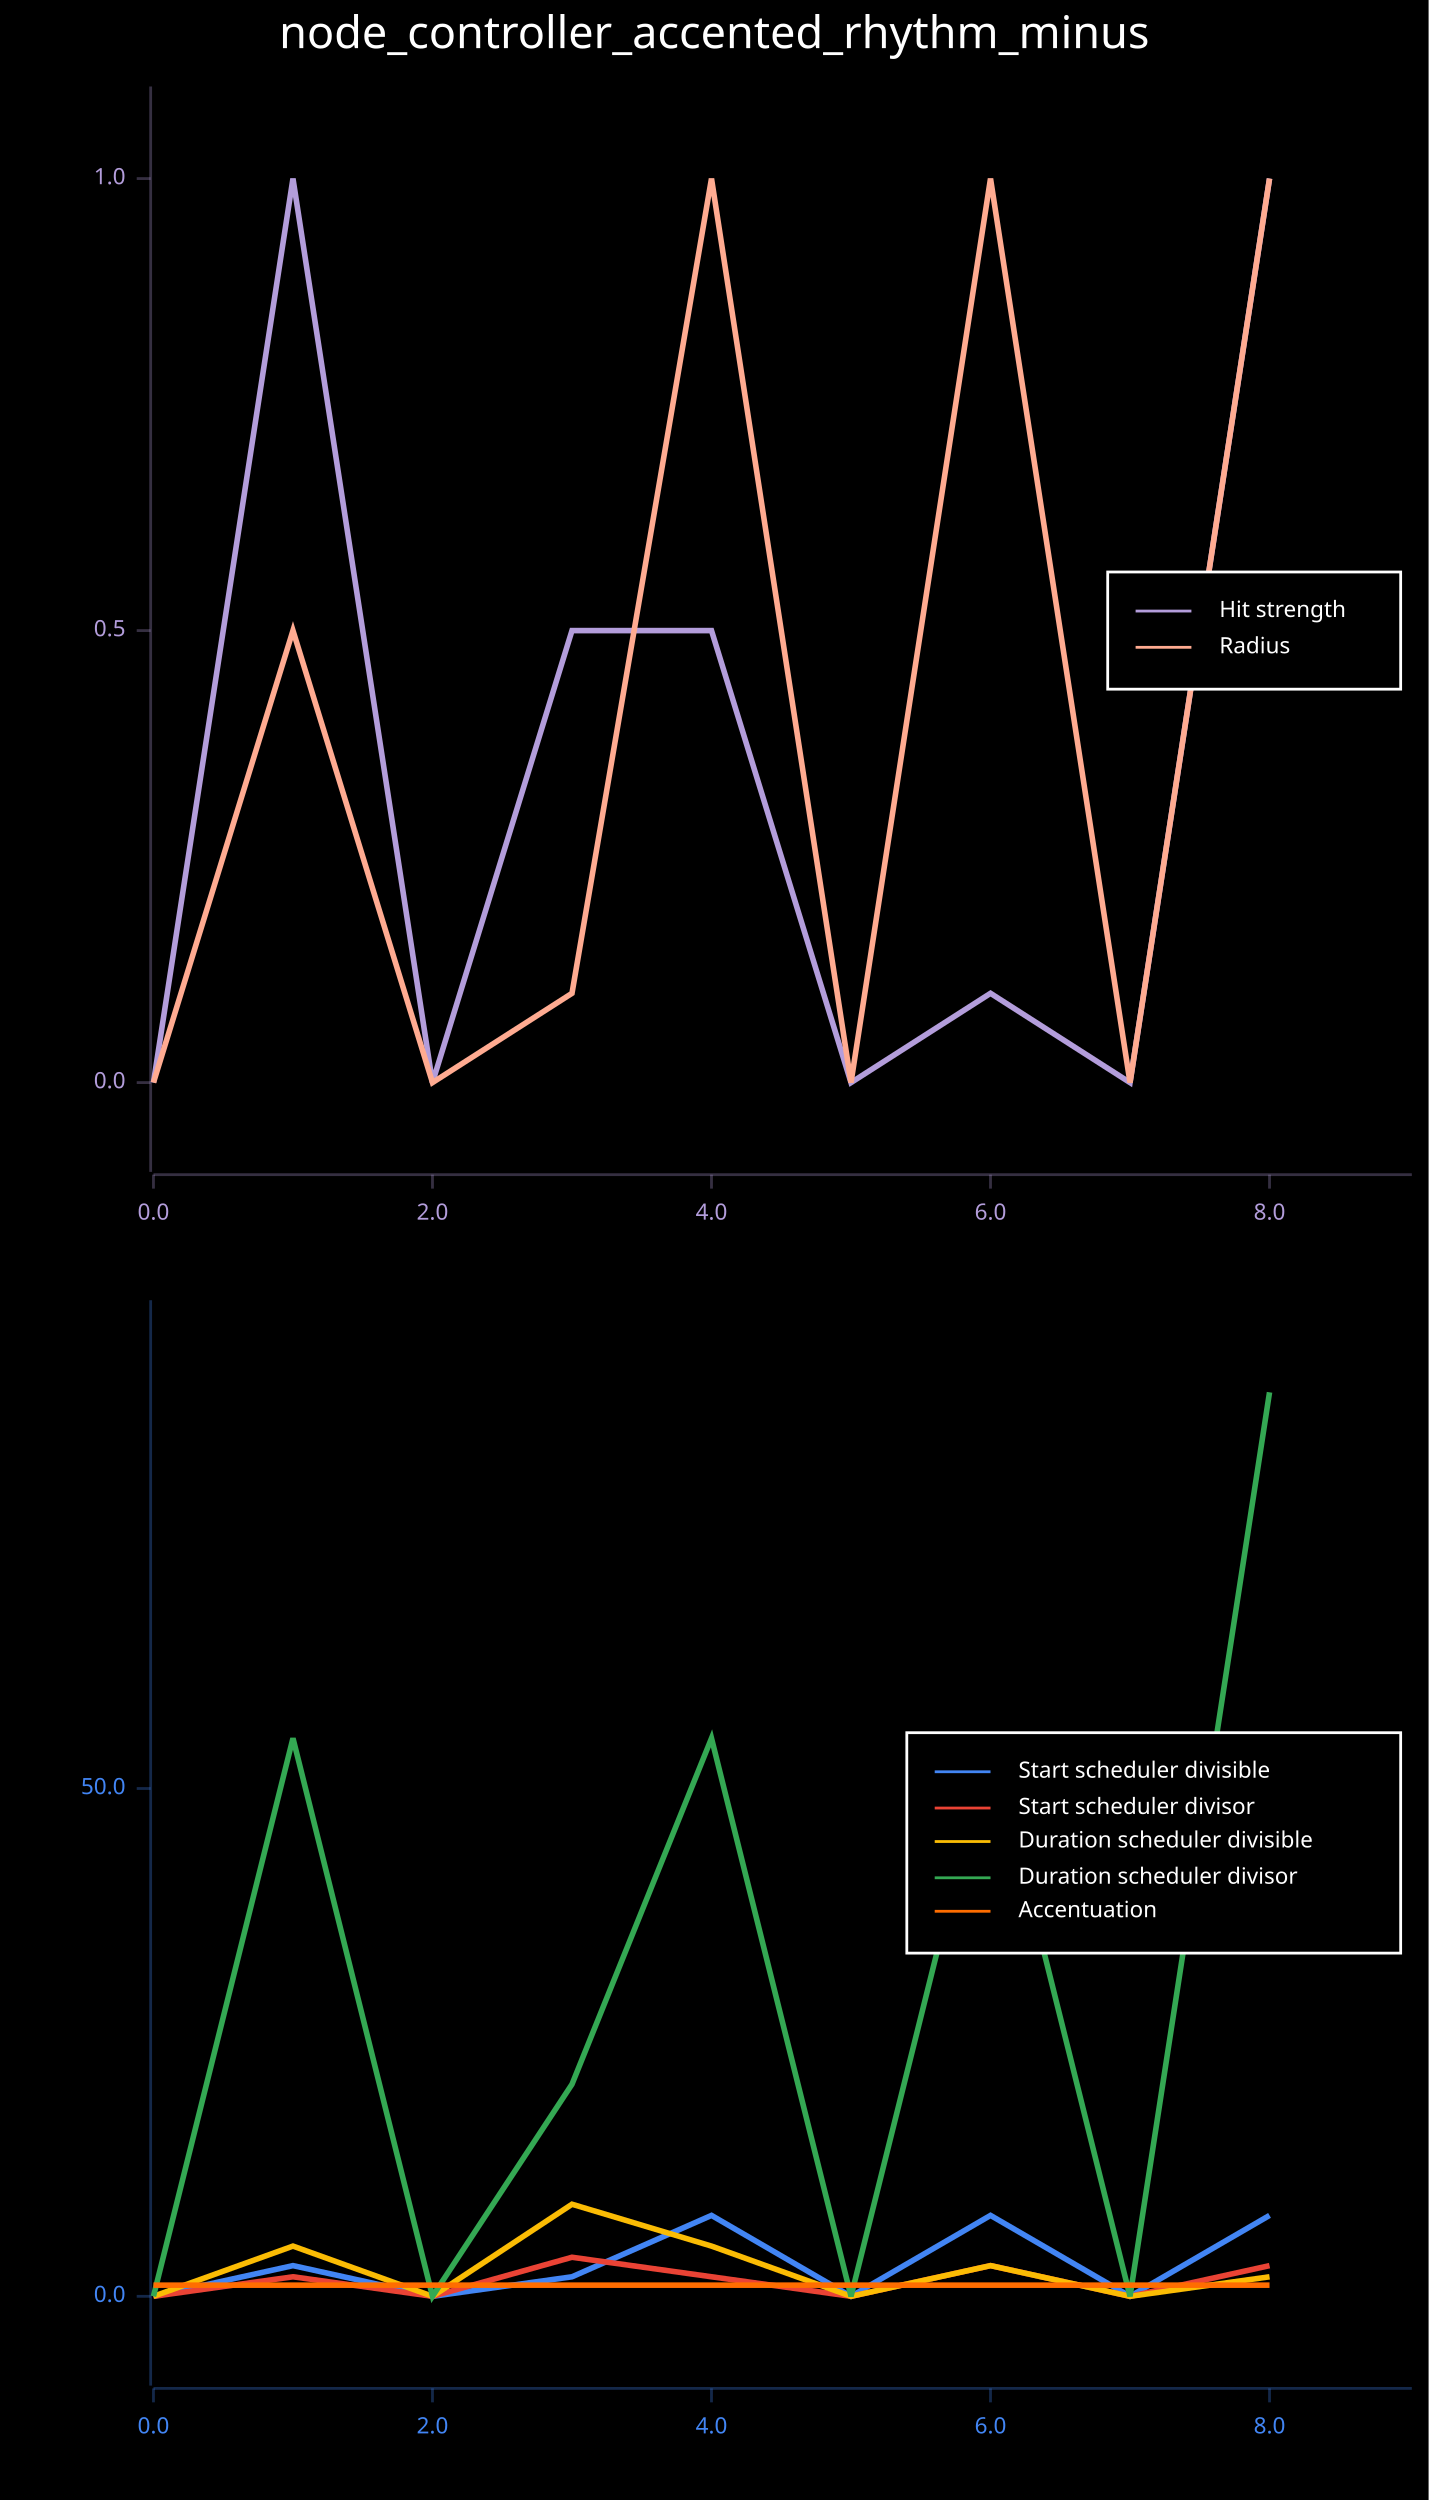
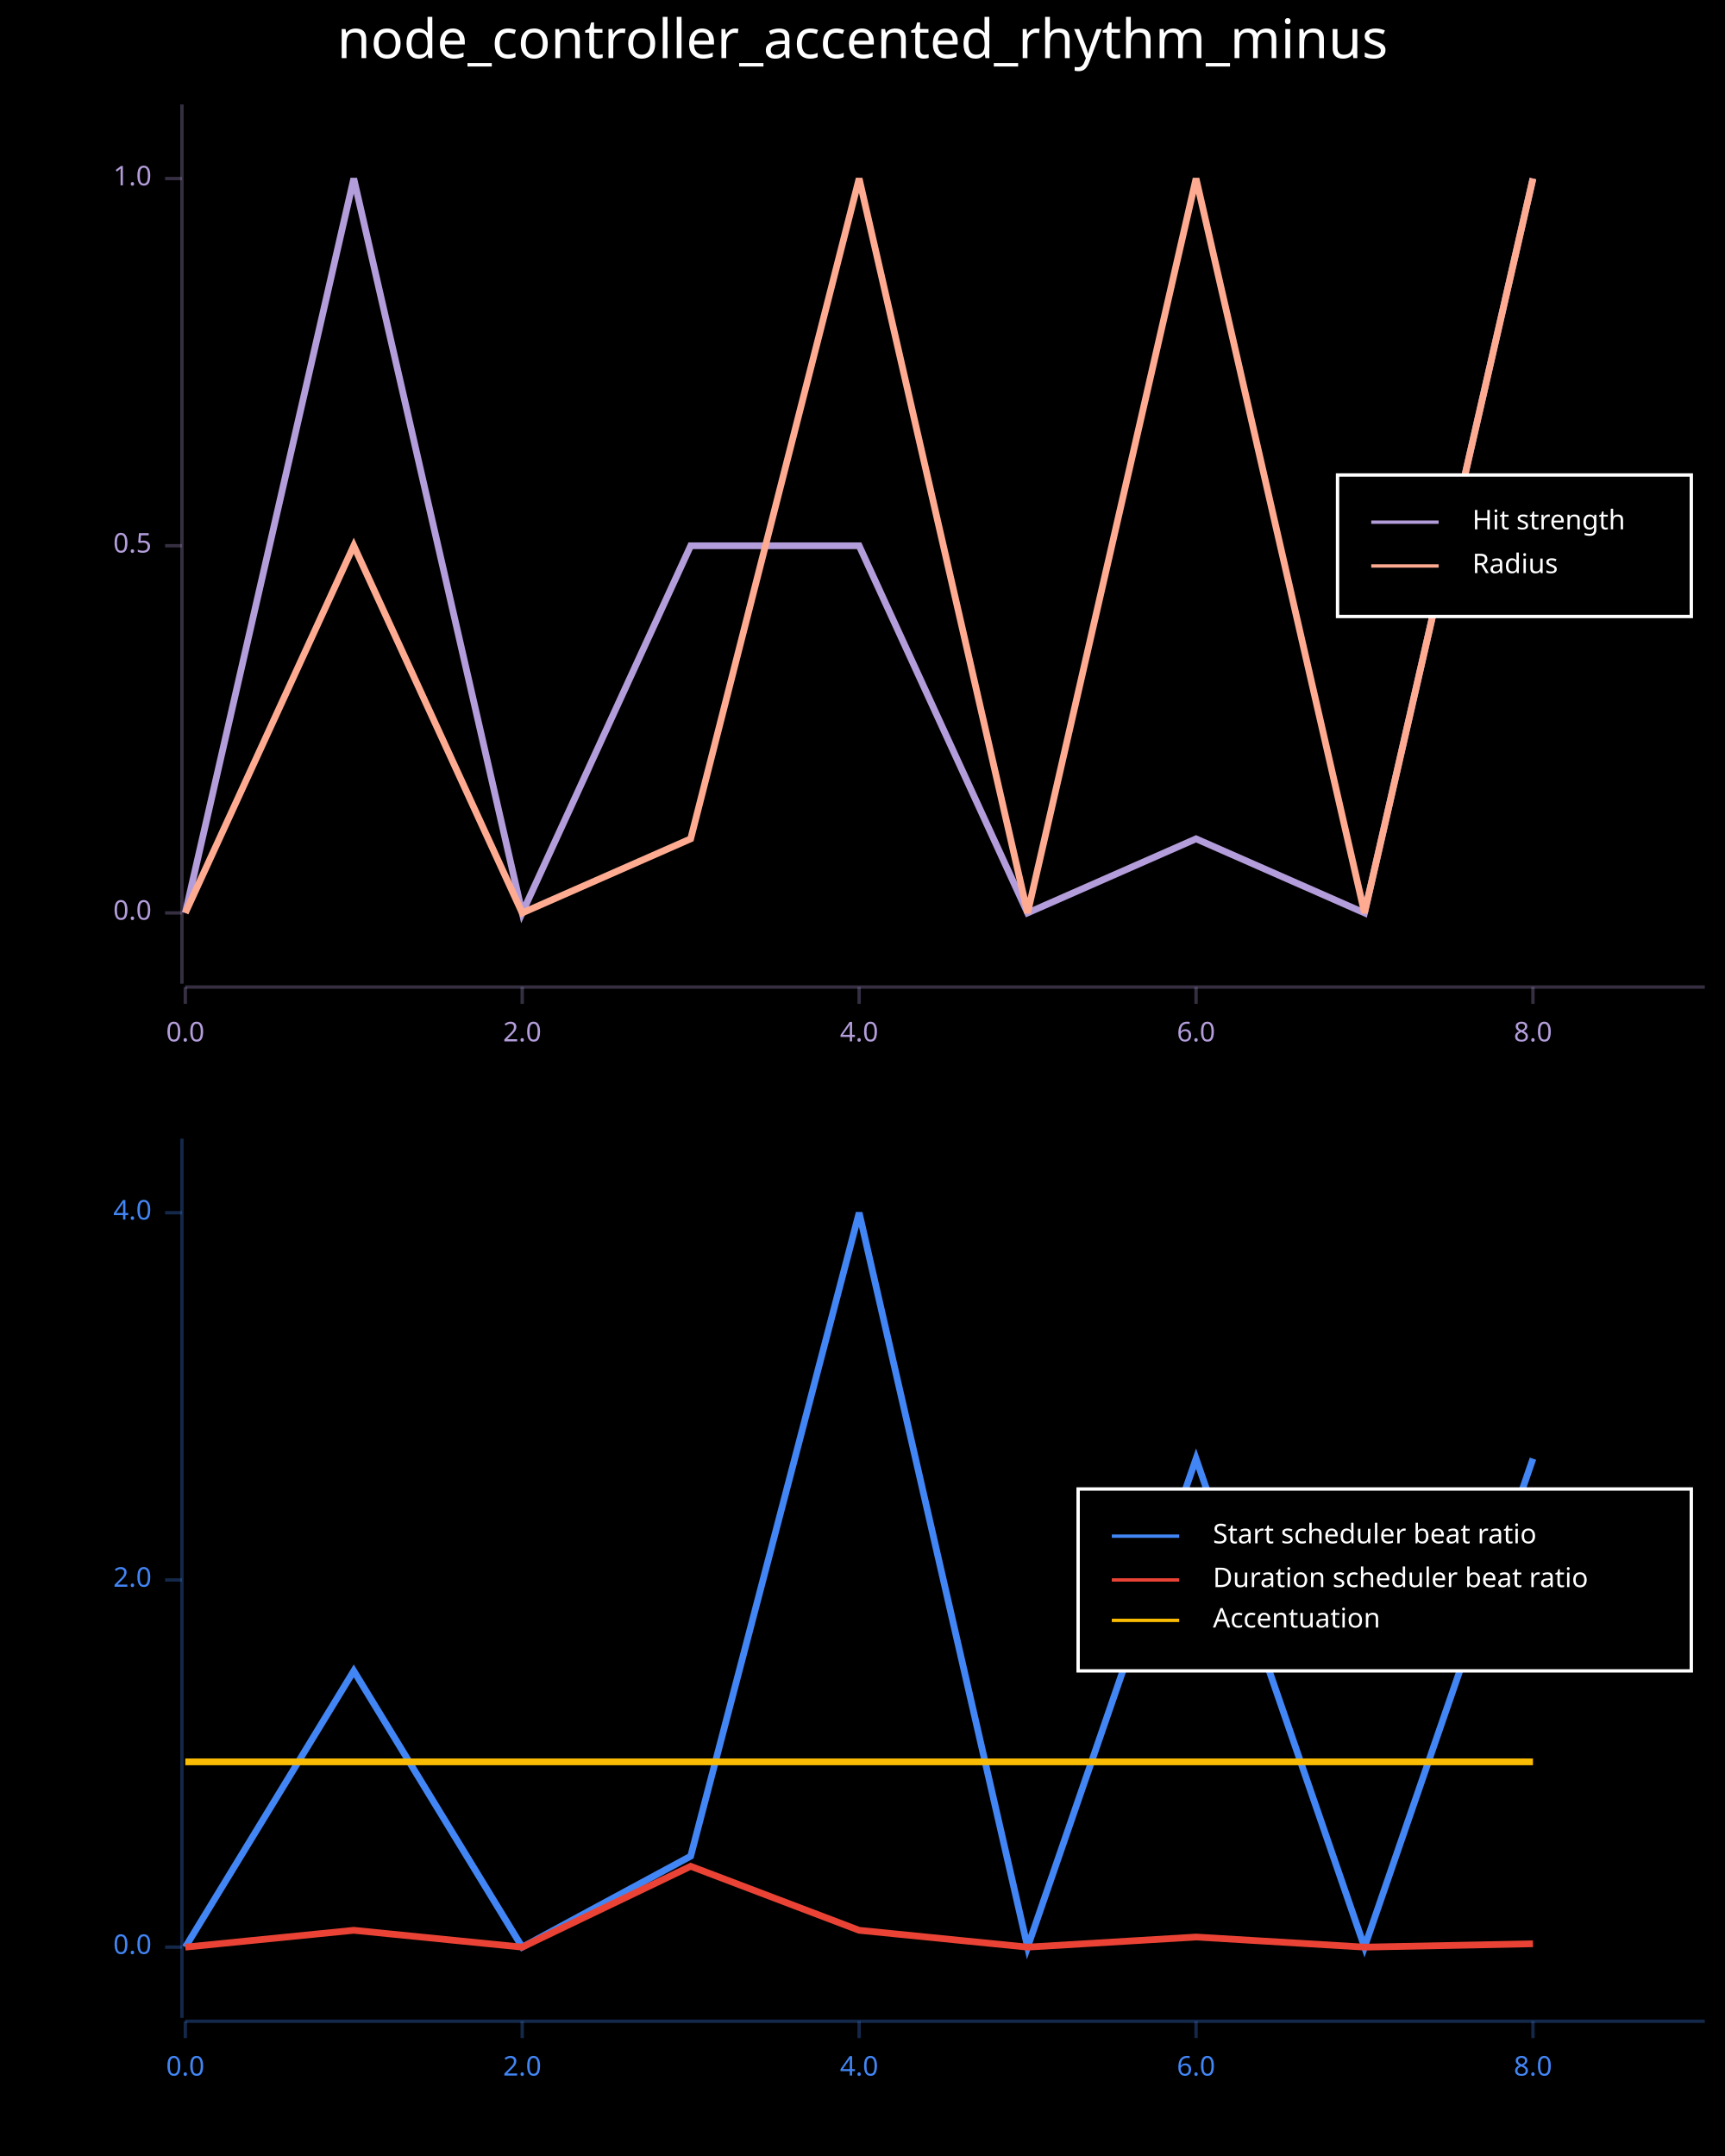
- <svg xmlns="http://www.w3.org/2000/svg" width="512" height="896" viewBox="0 0 512 896">
-   <rect x="0" y="0" width="512" height="896" opacity="1" fill="#000000" stroke="none" />
+ <svg xmlns="http://www.w3.org/2000/svg" width="512" height="640" viewBox="0 0 512 640">
+   <rect x="0" y="0" width="512" height="640" opacity="1" fill="#000000" stroke="none" />
  <text x="256" y="5" dy="0.76em" text-anchor="middle" font-family="sans-serif" font-size="16.129" opacity="1" fill="#FFFFFF">
node_controller_accented_rhythm_minus
</text>
-   <polyline fill="none" opacity="0.3" stroke="#B39DDB" stroke-width="1" points="54,31 54,420 " />
-   <text x="45" y="388" dy="0.5ex" text-anchor="end" font-family="sans-serif" font-size="8.065" opacity="1" fill="#B39DDB">
+   <polyline fill="none" opacity="0.3" stroke="#B39DDB" stroke-width="1" points="54,31 54,292 " />
+   <text x="45" y="271" dy="0.5ex" text-anchor="end" font-family="sans-serif" font-size="8.065" opacity="1" fill="#B39DDB">
0.0
</text>
-   <polyline fill="none" opacity="0.3" stroke="#B39DDB" stroke-width="1" points="49,388 54,388 " />
-   <text x="45" y="226" dy="0.5ex" text-anchor="end" font-family="sans-serif" font-size="8.065" opacity="1" fill="#B39DDB">
+   <polyline fill="none" opacity="0.3" stroke="#B39DDB" stroke-width="1" points="49,271 54,271 " />
+   <text x="45" y="162" dy="0.5ex" text-anchor="end" font-family="sans-serif" font-size="8.065" opacity="1" fill="#B39DDB">
0.5
</text>
-   <polyline fill="none" opacity="0.3" stroke="#B39DDB" stroke-width="1" points="49,226 54,226 " />
-   <text x="45" y="64" dy="0.5ex" text-anchor="end" font-family="sans-serif" font-size="8.065" opacity="1" fill="#B39DDB">
+   <polyline fill="none" opacity="0.3" stroke="#B39DDB" stroke-width="1" points="49,162 54,162 " />
+   <text x="45" y="53" dy="0.5ex" text-anchor="end" font-family="sans-serif" font-size="8.065" opacity="1" fill="#B39DDB">
1.0
</text>
-   <polyline fill="none" opacity="0.3" stroke="#B39DDB" stroke-width="1" points="49,64 54,64 " />
-   <polyline fill="none" opacity="0.3" stroke="#B39DDB" stroke-width="1" points="55,421 506,421 " />
-   <text x="55" y="431" dy="0.76em" text-anchor="middle" font-family="sans-serif" font-size="8.065" opacity="1" fill="#B39DDB">
+   <polyline fill="none" opacity="0.3" stroke="#B39DDB" stroke-width="1" points="49,53 54,53 " />
+   <polyline fill="none" opacity="0.3" stroke="#B39DDB" stroke-width="1" points="55,293 506,293 " />
+   <text x="55" y="303" dy="0.76em" text-anchor="middle" font-family="sans-serif" font-size="8.065" opacity="1" fill="#B39DDB">
0.0
</text>
-   <polyline fill="none" opacity="0.3" stroke="#B39DDB" stroke-width="1" points="55,421 55,426 " />
-   <text x="155" y="431" dy="0.76em" text-anchor="middle" font-family="sans-serif" font-size="8.065" opacity="1" fill="#B39DDB">
+   <polyline fill="none" opacity="0.3" stroke="#B39DDB" stroke-width="1" points="55,293 55,298 " />
+   <text x="155" y="303" dy="0.76em" text-anchor="middle" font-family="sans-serif" font-size="8.065" opacity="1" fill="#B39DDB">
2.0
</text>
-   <polyline fill="none" opacity="0.3" stroke="#B39DDB" stroke-width="1" points="155,421 155,426 " />
-   <text x="255" y="431" dy="0.76em" text-anchor="middle" font-family="sans-serif" font-size="8.065" opacity="1" fill="#B39DDB">
+   <polyline fill="none" opacity="0.3" stroke="#B39DDB" stroke-width="1" points="155,293 155,298 " />
+   <text x="255" y="303" dy="0.76em" text-anchor="middle" font-family="sans-serif" font-size="8.065" opacity="1" fill="#B39DDB">
4.0
</text>
-   <polyline fill="none" opacity="0.3" stroke="#B39DDB" stroke-width="1" points="255,421 255,426 " />
-   <text x="355" y="431" dy="0.76em" text-anchor="middle" font-family="sans-serif" font-size="8.065" opacity="1" fill="#B39DDB">
+   <polyline fill="none" opacity="0.3" stroke="#B39DDB" stroke-width="1" points="255,293 255,298 " />
+   <text x="355" y="303" dy="0.76em" text-anchor="middle" font-family="sans-serif" font-size="8.065" opacity="1" fill="#B39DDB">
6.0
</text>
-   <polyline fill="none" opacity="0.3" stroke="#B39DDB" stroke-width="1" points="355,421 355,426 " />
-   <text x="455" y="431" dy="0.76em" text-anchor="middle" font-family="sans-serif" font-size="8.065" opacity="1" fill="#B39DDB">
+   <polyline fill="none" opacity="0.3" stroke="#B39DDB" stroke-width="1" points="355,293 355,298 " />
+   <text x="455" y="303" dy="0.76em" text-anchor="middle" font-family="sans-serif" font-size="8.065" opacity="1" fill="#B39DDB">
8.0
</text>
-   <polyline fill="none" opacity="0.3" stroke="#B39DDB" stroke-width="1" points="455,421 455,426 " />
-   <polyline fill="none" opacity="1" stroke="#B39DDB" stroke-width="2" points="55,388 105,64 155,388 205,226 255,226 305,388 355,356 405,388 455,64 " />
-   <polyline fill="none" opacity="1" stroke="#FFAB91" stroke-width="2" points="55,388 105,226 155,388 205,356 255,64 305,388 355,64 405,388 455,64 " />
-   <rect x="397" y="205" width="105" height="42" opacity="1" fill="#000000" stroke="none" />
-   <rect x="397" y="205" width="105" height="42" opacity="1" fill="none" stroke="#FFFFFF" />
-   <text x="437" y="215" dy="0.76em" text-anchor="start" font-family="sans-serif" font-size="8.065" opacity="1" fill="#FFFFFF">
+   <polyline fill="none" opacity="0.3" stroke="#B39DDB" stroke-width="1" points="455,293 455,298 " />
+   <polyline fill="none" opacity="1" stroke="#B39DDB" stroke-width="2" points="55,271 105,53 155,271 205,162 255,162 305,271 355,249 405,271 455,53 " />
+   <polyline fill="none" opacity="1" stroke="#FFAB91" stroke-width="2" points="55,271 105,162 155,271 205,249 255,53 305,271 355,53 405,271 455,53 " />
+   <rect x="397" y="141" width="105" height="42" opacity="1" fill="#000000" stroke="none" />
+   <rect x="397" y="141" width="105" height="42" opacity="1" fill="none" stroke="#FFFFFF" />
+   <text x="437" y="151" dy="0.76em" text-anchor="start" font-family="sans-serif" font-size="8.065" opacity="1" fill="#FFFFFF">
Hit strength
</text>
-   <text x="437" y="228" dy="0.76em" text-anchor="start" font-family="sans-serif" font-size="8.065" opacity="1" fill="#FFFFFF">
+   <text x="437" y="164" dy="0.76em" text-anchor="start" font-family="sans-serif" font-size="8.065" opacity="1" fill="#FFFFFF">
Radius
</text>
-   <polyline fill="none" opacity="1" stroke="#B39DDB" stroke-width="1" points="407,219 427,219 " />
-   <polyline fill="none" opacity="1" stroke="#FFAB91" stroke-width="1" points="407,232 427,232 " />
-   <polyline fill="none" opacity="0.3" stroke="#4285F4" stroke-width="1" points="54,466 54,855 " />
-   <text x="45" y="823" dy="0.5ex" text-anchor="end" font-family="sans-serif" font-size="8.065" opacity="1" fill="#4285F4">
+   <polyline fill="none" opacity="1" stroke="#B39DDB" stroke-width="1" points="407,155 427,155 " />
+   <polyline fill="none" opacity="1" stroke="#FFAB91" stroke-width="1" points="407,168 427,168 " />
+   <polyline fill="none" opacity="0.3" stroke="#4285F4" stroke-width="1" points="54,338 54,599 " />
+   <text x="45" y="578" dy="0.5ex" text-anchor="end" font-family="sans-serif" font-size="8.065" opacity="1" fill="#4285F4">
0.0
</text>
-   <polyline fill="none" opacity="0.3" stroke="#4285F4" stroke-width="1" points="49,823 54,823 " />
-   <text x="45" y="641" dy="0.5ex" text-anchor="end" font-family="sans-serif" font-size="8.065" opacity="1" fill="#4285F4">
- 50.0
+   <polyline fill="none" opacity="0.3" stroke="#4285F4" stroke-width="1" points="49,578 54,578 " />
+   <text x="45" y="469" dy="0.5ex" text-anchor="end" font-family="sans-serif" font-size="8.065" opacity="1" fill="#4285F4">
+ 2.0
</text>
-   <polyline fill="none" opacity="0.3" stroke="#4285F4" stroke-width="1" points="49,641 54,641 " />
-   <polyline fill="none" opacity="0.3" stroke="#4285F4" stroke-width="1" points="55,856 506,856 " />
-   <text x="55" y="866" dy="0.76em" text-anchor="middle" font-family="sans-serif" font-size="8.065" opacity="1" fill="#4285F4">
+   <polyline fill="none" opacity="0.3" stroke="#4285F4" stroke-width="1" points="49,469 54,469 " />
+   <text x="45" y="360" dy="0.5ex" text-anchor="end" font-family="sans-serif" font-size="8.065" opacity="1" fill="#4285F4">
+ 4.0
+ </text>
+   <polyline fill="none" opacity="0.3" stroke="#4285F4" stroke-width="1" points="49,360 54,360 " />
+   <polyline fill="none" opacity="0.3" stroke="#4285F4" stroke-width="1" points="55,600 506,600 " />
+   <text x="55" y="610" dy="0.76em" text-anchor="middle" font-family="sans-serif" font-size="8.065" opacity="1" fill="#4285F4">
0.0
</text>
-   <polyline fill="none" opacity="0.3" stroke="#4285F4" stroke-width="1" points="55,856 55,861 " />
-   <text x="155" y="866" dy="0.76em" text-anchor="middle" font-family="sans-serif" font-size="8.065" opacity="1" fill="#4285F4">
+   <polyline fill="none" opacity="0.3" stroke="#4285F4" stroke-width="1" points="55,600 55,605 " />
+   <text x="155" y="610" dy="0.76em" text-anchor="middle" font-family="sans-serif" font-size="8.065" opacity="1" fill="#4285F4">
2.0
</text>
-   <polyline fill="none" opacity="0.3" stroke="#4285F4" stroke-width="1" points="155,856 155,861 " />
-   <text x="255" y="866" dy="0.76em" text-anchor="middle" font-family="sans-serif" font-size="8.065" opacity="1" fill="#4285F4">
+   <polyline fill="none" opacity="0.3" stroke="#4285F4" stroke-width="1" points="155,600 155,605 " />
+   <text x="255" y="610" dy="0.76em" text-anchor="middle" font-family="sans-serif" font-size="8.065" opacity="1" fill="#4285F4">
4.0
</text>
-   <polyline fill="none" opacity="0.3" stroke="#4285F4" stroke-width="1" points="255,856 255,861 " />
-   <text x="355" y="866" dy="0.76em" text-anchor="middle" font-family="sans-serif" font-size="8.065" opacity="1" fill="#4285F4">
+   <polyline fill="none" opacity="0.3" stroke="#4285F4" stroke-width="1" points="255,600 255,605 " />
+   <text x="355" y="610" dy="0.76em" text-anchor="middle" font-family="sans-serif" font-size="8.065" opacity="1" fill="#4285F4">
6.0
</text>
-   <polyline fill="none" opacity="0.3" stroke="#4285F4" stroke-width="1" points="355,856 355,861 " />
-   <text x="455" y="866" dy="0.76em" text-anchor="middle" font-family="sans-serif" font-size="8.065" opacity="1" fill="#4285F4">
+   <polyline fill="none" opacity="0.3" stroke="#4285F4" stroke-width="1" points="355,600 355,605 " />
+   <text x="455" y="610" dy="0.76em" text-anchor="middle" font-family="sans-serif" font-size="8.065" opacity="1" fill="#4285F4">
8.0
</text>
-   <polyline fill="none" opacity="0.3" stroke="#4285F4" stroke-width="1" points="455,856 455,861 " />
-   <polyline fill="none" opacity="1" stroke="#4285F4" stroke-width="2" points="55,823 105,812 155,823 205,816 255,794 305,823 355,794 405,823 455,794 " />
-   <polyline fill="none" opacity="1" stroke="#EA4335" stroke-width="2" points="55,823 105,816 155,823 205,809 255,816 305,823 355,812 405,823 455,812 " />
-   <polyline fill="none" opacity="1" stroke="#FBBC04" stroke-width="2" points="55,823 105,805 155,823 205,790 255,805 305,823 355,812 405,823 455,816 " />
-   <polyline fill="none" opacity="1" stroke="#34A853" stroke-width="2" points="55,823 105,623 155,823 205,747 255,623 305,823 355,623 405,823 455,499 " />
-   <polyline fill="none" opacity="1" stroke="#FF6D00" stroke-width="2" points="55,819 105,819 155,819 205,819 255,819 305,819 355,819 405,819 455,819 " />
-   <rect x="325" y="621" width="177" height="79" opacity="1" fill="#000000" stroke="none" />
-   <rect x="325" y="621" width="177" height="79" opacity="1" fill="none" stroke="#FFFFFF" />
-   <text x="365" y="631" dy="0.76em" text-anchor="start" font-family="sans-serif" font-size="8.065" opacity="1" fill="#FFFFFF">
- Start scheduler divisible
+   <polyline fill="none" opacity="0.3" stroke="#4285F4" stroke-width="1" points="455,600 455,605 " />
+   <polyline fill="none" opacity="1" stroke="#4285F4" stroke-width="2" points="55,578 105,496 155,578 205,551 255,360 305,578 355,433 405,578 455,433 " />
+   <polyline fill="none" opacity="1" stroke="#EA4335" stroke-width="2" points="55,578 105,573 155,578 205,554 255,573 305,578 355,575 405,578 455,577 " />
+   <polyline fill="none" opacity="1" stroke="#FBBC04" stroke-width="2" points="55,523 105,523 155,523 205,523 255,523 305,523 355,523 405,523 455,523 " />
+   <rect x="320" y="442" width="182" height="54" opacity="1" fill="#000000" stroke="none" />
+   <rect x="320" y="442" width="182" height="54" opacity="1" fill="none" stroke="#FFFFFF" />
+   <text x="360" y="452" dy="0.76em" text-anchor="start" font-family="sans-serif" font-size="8.065" opacity="1" fill="#FFFFFF">
+ Start scheduler beat ratio
</text>
-   <text x="365" y="644" dy="0.76em" text-anchor="start" font-family="sans-serif" font-size="8.065" opacity="1" fill="#FFFFFF">
- Start scheduler divisor
+   <text x="360" y="465" dy="0.76em" text-anchor="start" font-family="sans-serif" font-size="8.065" opacity="1" fill="#FFFFFF">
+ Duration scheduler beat ratio
</text>
-   <text x="365" y="656" dy="0.76em" text-anchor="start" font-family="sans-serif" font-size="8.065" opacity="1" fill="#FFFFFF">
- Duration scheduler divisible
- </text>
-   <text x="365" y="669" dy="0.76em" text-anchor="start" font-family="sans-serif" font-size="8.065" opacity="1" fill="#FFFFFF">
- Duration scheduler divisor
- </text>
-   <text x="365" y="681" dy="0.76em" text-anchor="start" font-family="sans-serif" font-size="8.065" opacity="1" fill="#FFFFFF">
+   <text x="360" y="477" dy="0.76em" text-anchor="start" font-family="sans-serif" font-size="8.065" opacity="1" fill="#FFFFFF">
Accentuation
</text>
-   <polyline fill="none" opacity="1" stroke="#4285F4" stroke-width="1" points="335,635 355,635 " />
-   <polyline fill="none" opacity="1" stroke="#EA4335" stroke-width="1" points="335,648 355,648 " />
-   <polyline fill="none" opacity="1" stroke="#FBBC04" stroke-width="1" points="335,660 355,660 " />
-   <polyline fill="none" opacity="1" stroke="#34A853" stroke-width="1" points="335,673 355,673 " />
-   <polyline fill="none" opacity="1" stroke="#FF6D00" stroke-width="1" points="335,685 355,685 " />
+   <polyline fill="none" opacity="1" stroke="#4285F4" stroke-width="1" points="330,456 350,456 " />
+   <polyline fill="none" opacity="1" stroke="#EA4335" stroke-width="1" points="330,469 350,469 " />
+   <polyline fill="none" opacity="1" stroke="#FBBC04" stroke-width="1" points="330,481 350,481 " />
</svg>
